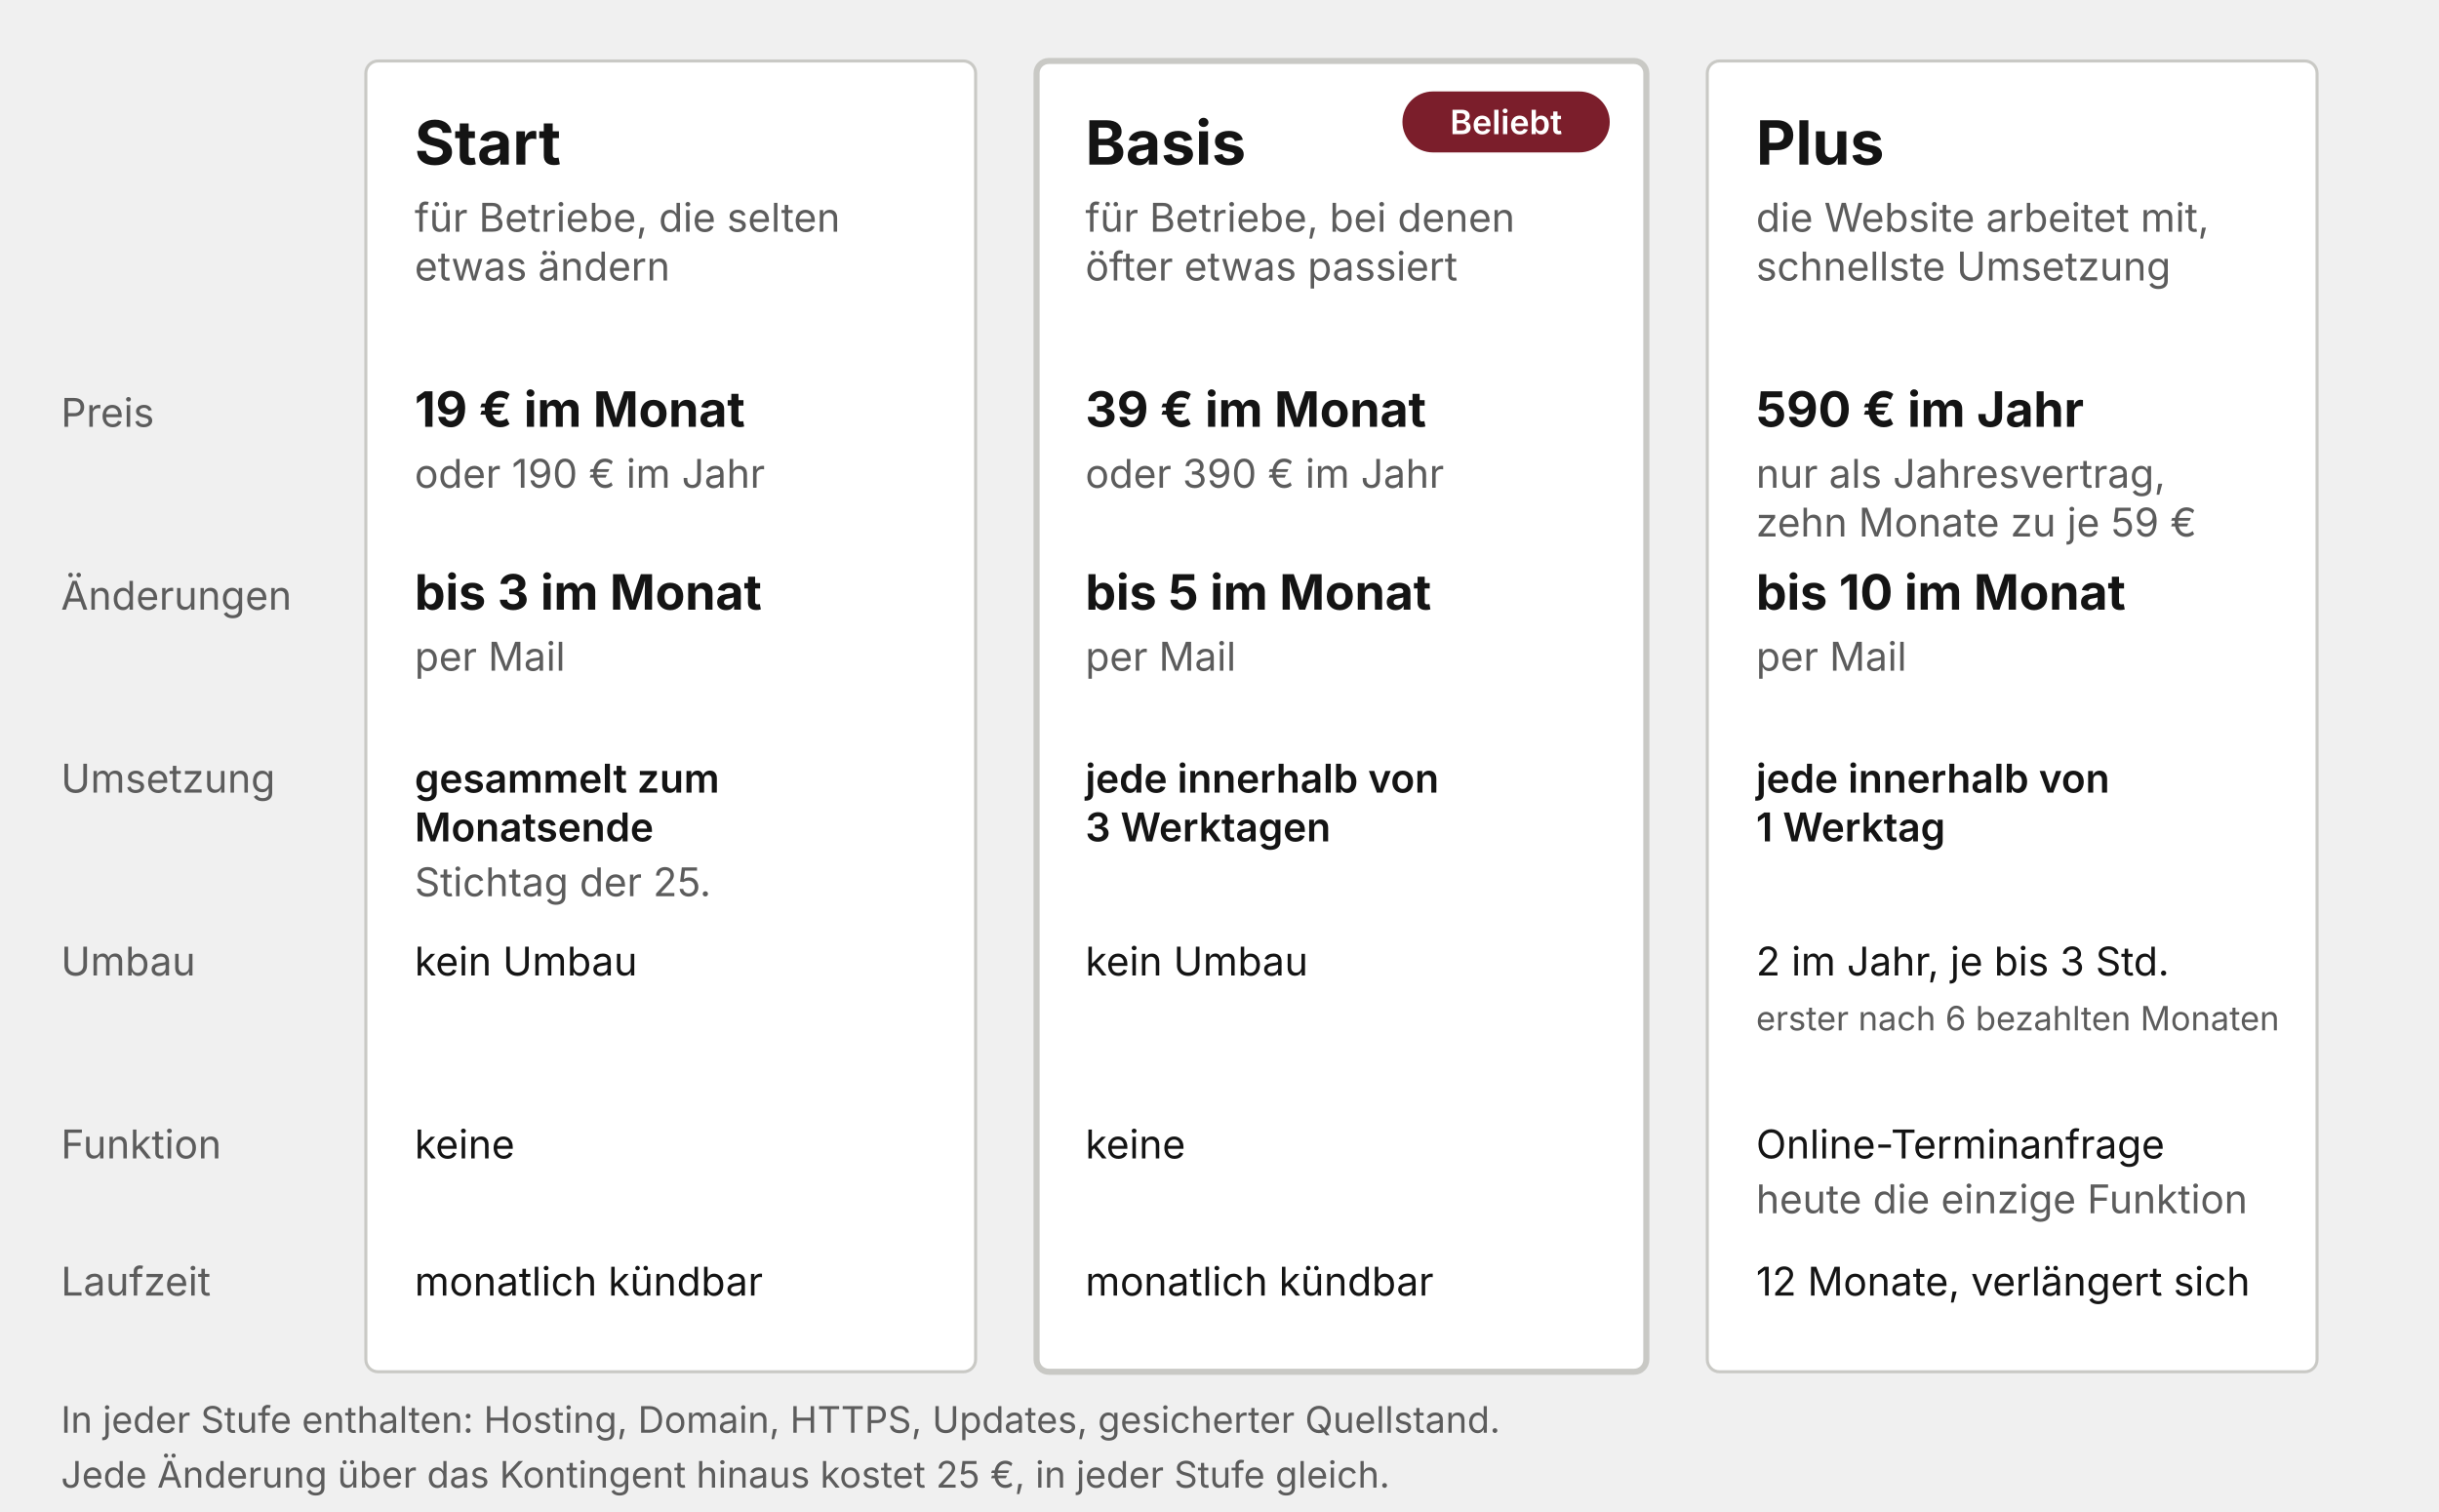
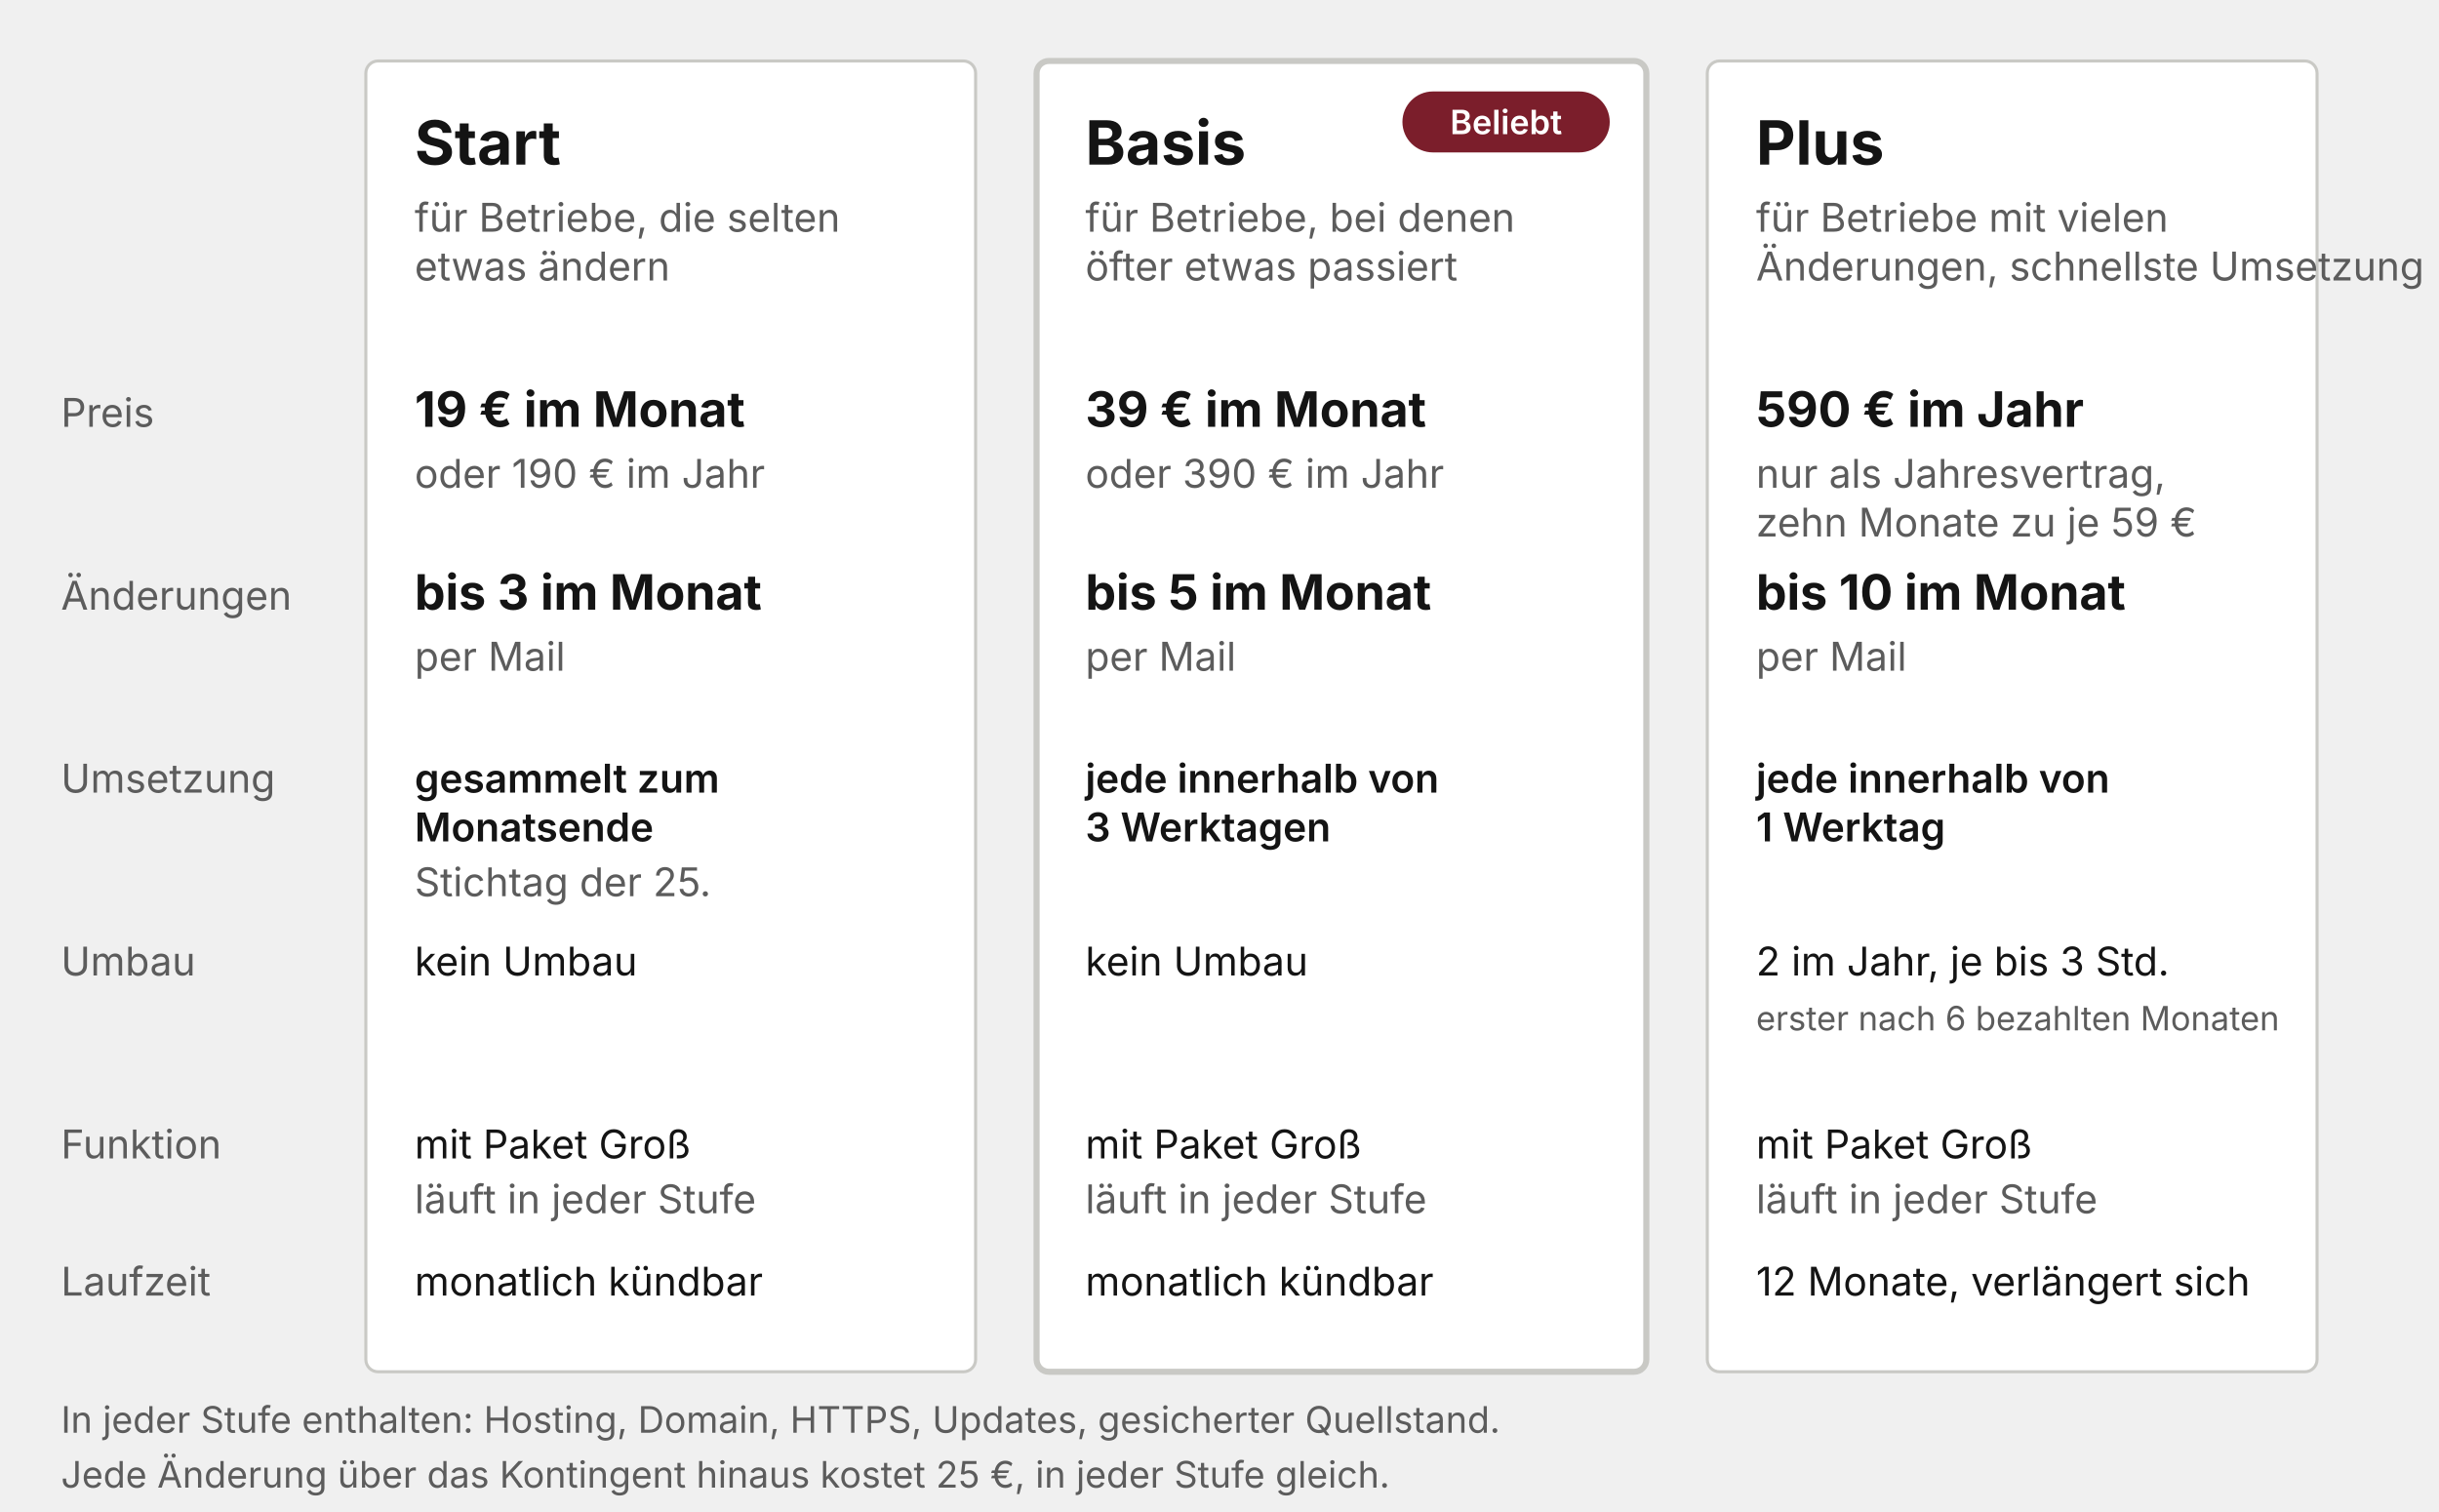
<svg xmlns="http://www.w3.org/2000/svg" viewBox="0 0 800 496" role="img" aria-labelledby="t d" font-family="Inter, system-ui, sans-serif" font-size="13" fill="#141414">
  <style>
    .h { font-family: "Space Grotesk", Inter, system-ui, sans-serif; font-weight: 700; }
    .m { fill: #5C5C5C; }
    .card { fill: #FFFFFF; stroke: #C9C9C5; }
    .row { fill: #EEEEEB; }
  </style>
  <text class="m" x="20" y="140">Preis</text>
  <text class="m" x="20" y="200">Änderungen</text>
  <text class="m" x="20" y="260">Umsetzung</text>
  <text class="m" x="20" y="320">Umbau</text>
  <text class="m" x="20" y="380">Funktion</text>
  <text class="m" x="20" y="425">Laufzeit</text>
  <g transform="translate(120 20)">
    <rect class="card" x="0" y="0" width="200" height="430" rx="4" />
    <text class="h" x="16" y="34" font-size="20">Start</text>
    <text class="m" x="16" y="56">für Betriebe, die selten</text>
    <text class="m" x="16" y="72">etwas ändern</text>
    <text class="h" x="16" y="120" font-size="16">19 € im Monat</text>
    <text class="m" x="16" y="140">oder 190 € im Jahr</text>
    <text class="h" x="16" y="180" font-size="16">bis 3 im Monat</text>
    <text class="m" x="16" y="200">per Mail</text>
    <text x="16" y="240" font-weight="600">gesammelt zum</text>
    <text x="16" y="256" font-weight="600">Monatsende</text>
    <text class="m" x="16" y="274">Stichtag der 25.</text>
    <text x="16" y="300">kein Umbau</text>
-     <text x="16" y="360">keine</text>
+     <text x="16" y="360">mit Paket Groß</text>
+     <text class="m" x="16" y="378">läuft in jeder Stufe</text>
    <text x="16" y="405">monatlich kündbar</text>
  </g>
  <g transform="translate(340 20)">
    <rect class="card" x="0" y="0" width="200" height="430" rx="4" stroke="#141414" stroke-width="2" />
    <rect x="120" y="10" width="68" height="20" rx="10" fill="#7B1E2B" />
    <text x="154" y="24" text-anchor="middle" fill="#FFFFFF" font-size="11" font-weight="600">Beliebt</text>
    <text class="h" x="16" y="34" font-size="20">Basis</text>
    <text class="m" x="16" y="56">für Betriebe, bei denen</text>
    <text class="m" x="16" y="72">öfter etwas passiert</text>
    <text class="h" x="16" y="120" font-size="16">39 € im Monat</text>
    <text class="m" x="16" y="140">oder 390 € im Jahr</text>
    <text class="h" x="16" y="180" font-size="16">bis 5 im Monat</text>
    <text class="m" x="16" y="200">per Mail</text>
    <text x="16" y="240" font-weight="600">jede innerhalb von</text>
    <text x="16" y="256" font-weight="600">3 Werktagen</text>
    <text x="16" y="300">kein Umbau</text>
-     <text x="16" y="360">keine</text>
+     <text x="16" y="360">mit Paket Groß</text>
+     <text class="m" x="16" y="378">läuft in jeder Stufe</text>
    <text x="16" y="405">monatlich kündbar</text>
  </g>
  <g transform="translate(560 20)">
    <rect class="card" x="0" y="0" width="200" height="430" rx="4" />
    <text class="h" x="16" y="34" font-size="20">Plus</text>
-     <text class="m" x="16" y="56">die Website arbeitet mit,</text>
-     <text class="m" x="16" y="72">schnellste Umsetzung</text>
+     <text class="m" x="16" y="56">für Betriebe mit vielen</text>
+     <text class="m" x="16" y="72">Änderungen, schnellste Umsetzung</text>
    <text class="h" x="16" y="120" font-size="16">590 € im Jahr</text>
    <text class="m" x="16" y="140">nur als Jahresvertrag,</text>
    <text class="m" x="16" y="156">zehn Monate zu je 59 €</text>
    <text class="h" x="16" y="180" font-size="16">bis 10 im Monat</text>
    <text class="m" x="16" y="200">per Mail</text>
    <text x="16" y="240" font-weight="600">jede innerhalb von</text>
    <text x="16" y="256" font-weight="600">1 Werktag</text>
    <text x="16" y="300">2 im Jahr, je bis 3 Std.</text>
    <text class="m" x="16" y="318" font-size="11">erster nach 6 bezahlten Monaten</text>
-     <text x="16" y="360">Online-Terminanfrage</text>
-     <text class="m" x="16" y="378">heute die einzige Funktion</text>
+     <text x="16" y="360">mit Paket Groß</text>
+     <text class="m" x="16" y="378">läuft in jeder Stufe</text>
    <text x="16" y="405">12 Monate, verlängert sich</text>
  </g>
  <text class="m" x="20" y="470" font-size="12">In jeder Stufe enthalten: Hosting, Domain, HTTPS, Updates, gesicherter Quellstand.</text>
  <text class="m" x="20" y="488" font-size="12">Jede Änderung über das Kontingent hinaus kostet 25 €, in jeder Stufe gleich.</text>
</svg>
